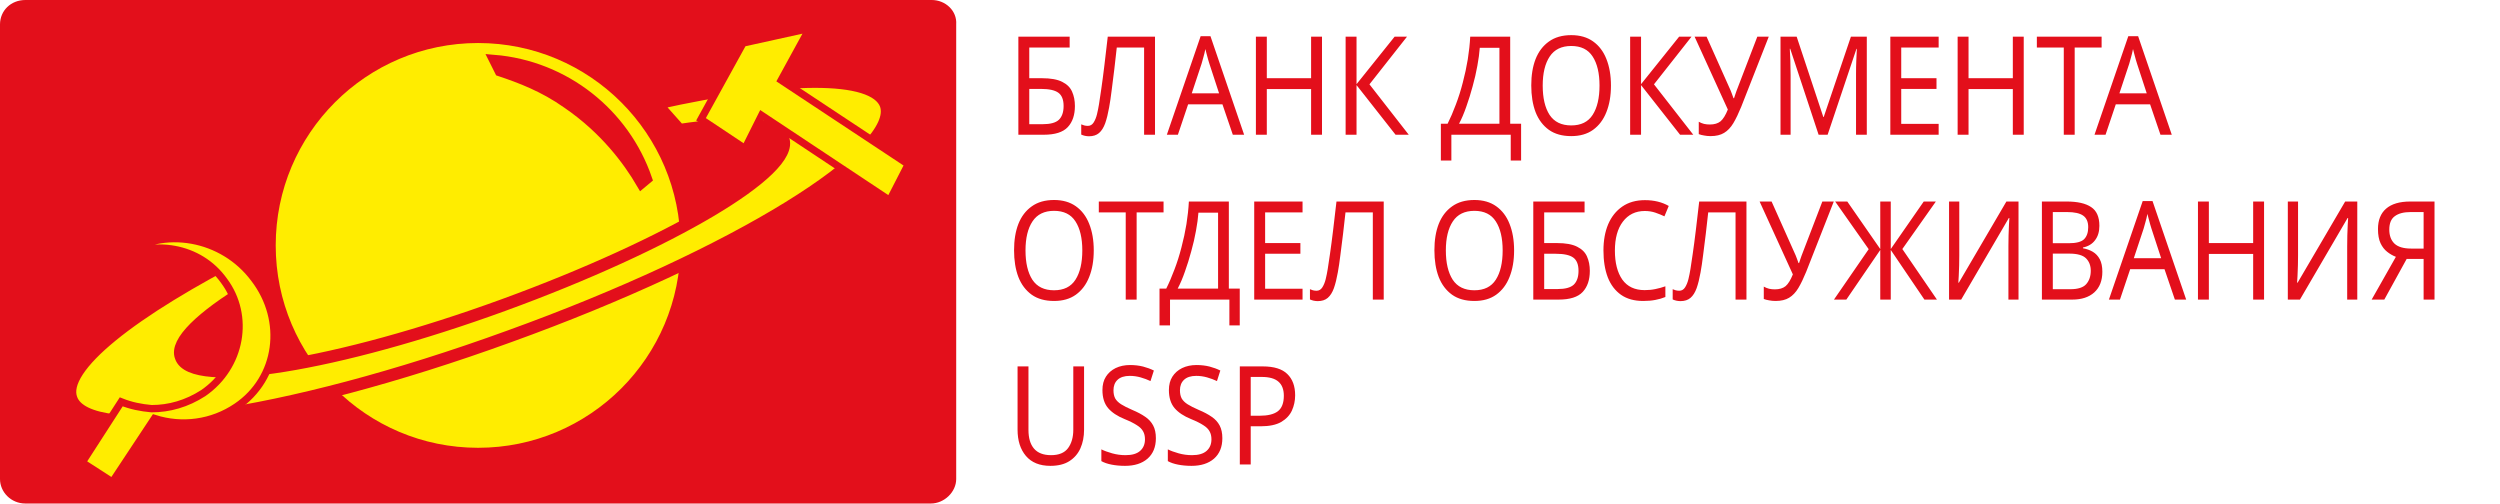
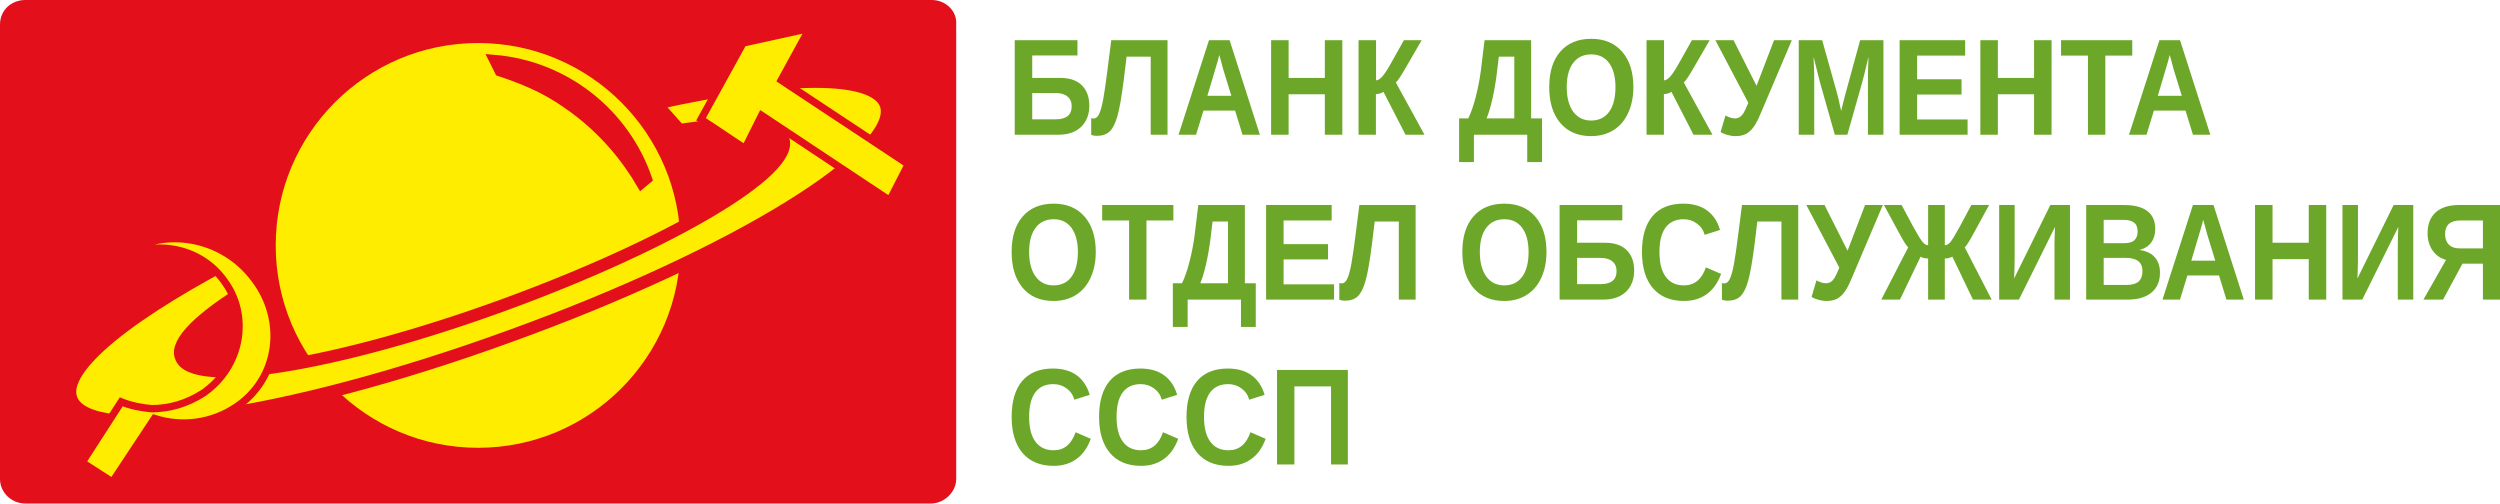
<svg xmlns="http://www.w3.org/2000/svg" version="1.1" id="Слой_1" x="0px" y="0px" viewBox="0 0 255.7 51.5" style="enable-background:new 0 0 255.7 51.5;" xml:space="preserve">
-   <style type="text/css">
+   <defs id="defs6" />
+   <style type="text/css" id="style1">
	.st0{fill:#E30F1B;}
	.st1{fill:#FFED00;stroke:#E30F1B;stroke-width:3;stroke-miterlimit:10;}
	.st2{fill:#E30F1B;stroke:#E30F1B;stroke-miterlimit:10;}
	.st3{fill:#FFED00;stroke:#E30F1B;stroke-width:1.25;stroke-miterlimit:10;}
	.st4{fill:#FFED00;stroke:#E30F1B;stroke-width:0.75;stroke-miterlimit:10;}
	.st5{font-family:'Arial-BoldMT';}
	.st6{font-size:14.053px;}
+ 	.st7{fill:#6ca729;}
</style>
-   <path class="st0" d="M95.3,0H2.6C1.1,0,0,1.1,0,2.5V49c0,1.3,1.1,2.5,2.6,2.5h92.6c1.4,0,2.6-1.2,2.6-2.5V2.5  C97.9,1.1,96.7,0,95.3,0z" />
-   <circle class="st1" cx="48.9" cy="25.1" r="22.2" />
-   <path class="st2" d="M51.1,7.3c2.1,0.7,4.5,1.6,6.9,3.3c3.8,2.6,6.2,5.8,7.6,8.2l0.6-0.5c-2.3-6.7-8.4-11.6-15.7-12.2L51.1,7.3z" />
-   <path class="st3" d="M52.1,34.4C29,42.8,9,45.6,7.3,40.8c-1.2-3.2,6.2-9,18.2-15.1l-0.1,3.8c-4.8,2.9-7.5,5.5-6.9,7  c1.1,3.3,16,0.9,33-5.3s29.9-13.8,28.6-17c-0.6-1.6-4.6-1.8-10.6-0.9l-2.4-2.7c13-2.9,22.3-3.1,23.5,0.1  C92.3,15.5,75.1,26.1,52.1,34.4z" />
-   <polygon class="st4" points="82.8,2.9 79.9,8.2 92.9,16.8 91,20.5 77.9,11.8 76.2,15.2 71.7,12.2 76,4.4 " />
-   <path class="st4" d="M24.2,41.6c-2.5,1.7-5.6,2.1-8.4,1.2l-4.3,6.5l-3.1-2l4-6.2l0,0c1,0.4,2,0.6,3.1,0.7c1.8,0,3.6-0.5,5.3-1.6  c3.9-2.7,4.8-7.9,2.1-11.5c-2.5-3.5-7.3-4.3-11.1-2.1c0.2-0.2,0.5-0.4,0.7-0.5c4.2-3,10.3-1.9,13.5,2.4  C29.3,32.8,28.5,38.7,24.2,41.6z" />
-   <text transform="matrix(0.8812 0 0 1 102.9609 13.7812)" class="st0 st5 st6">БЛАНК ДОКУМЕНТА </text>
-   <text transform="matrix(0.8812 0 0 1 102.9609 30.6426)" class="st0 st5 st6">ОТДЕЛ ОБСЛУЖИВАНИЯ </text>
-   <text transform="matrix(0.8812 0 0 1 102.9609 47.5068)" class="st0 st5 st6">USSP</text>
+   <path class="st0" d="M95.3,0H2.6C1.1,0,0,1.1,0,2.5V49c0,1.3,1.1,2.5,2.6,2.5h92.6c1.4,0,2.6-1.2,2.6-2.5V2.5 C97.9,1.1,96.7,0,95.3,0z" id="path1" />
+   <circle class="st1" cx="48.9" cy="25.1" r="22.2" id="circle1" />
+   <path class="st2" d="M51.1,7.3c2.1,0.7,4.5,1.6,6.9,3.3c3.8,2.6,6.2,5.8,7.6,8.2l0.6-0.5c-2.3-6.7-8.4-11.6-15.7-12.2L51.1,7.3z" id="path2" />
+   <path class="st3" d="M52.1,34.4C29,42.8,9,45.6,7.3,40.8c-1.2-3.2,6.2-9,18.2-15.1l-0.1,3.8c-4.8,2.9-7.5,5.5-6.9,7 c1.1,3.3,16,0.9,33-5.3s29.9-13.8,28.6-17c-0.6-1.6-4.6-1.8-10.6-0.9l-2.4-2.7c13-2.9,22.3-3.1,23.5,0.1 C92.3,15.5,75.1,26.1,52.1,34.4z" id="path3" />
+   <polygon class="st4" points="82.8,2.9 79.9,8.2 92.9,16.8 91,20.5 77.9,11.8 76.2,15.2 71.7,12.2 76,4.4 " id="polygon3" />
+   <path class="st4" d="M24.2,41.6c-2.5,1.7-5.6,2.1-8.4,1.2l-4.3,6.5l-3.1-2l4-6.2l0,0c1,0.4,2,0.6,3.1,0.7c1.8,0,3.6-0.5,5.3-1.6 c3.9-2.7,4.8-7.9,2.1-11.5c-2.5-3.5-7.3-4.3-11.1-2.1c0.2-0.2,0.5-0.4,0.7-0.5c4.2-3,10.3-1.9,13.5,2.4 C29.3,32.8,28.5,38.7,24.2,41.6z" id="path4" />
+   <text transform="matrix(0.8812 0 0 1 102.9609 13.7812)" class="st7 st5 st6" id="text4" style="-inkscape-font-specification:'Arial, Bold';font-family:Arial;font-weight:bold;font-style:normal;font-stretch:normal;font-variant:normal;font-size:14.053px;font-variant-ligatures:normal;font-variant-caps:normal;font-variant-numeric:normal;font-variant-east-asian:normal">БЛАНК ДОКУМЕНТА </text>
+   <text transform="matrix(0.8812 0 0 1 102.9609 30.6426)" class="st7 st5 st6" id="text5" style="-inkscape-font-specification:'Arial, Bold';font-family:Arial;font-weight:bold;font-style:normal;font-stretch:normal;font-variant:normal;font-size:14.053px;font-variant-ligatures:normal;font-variant-caps:normal;font-variant-numeric:normal;font-variant-east-asian:normal">ОТДЕЛ ОБСЛУЖИВАНИЯ </text>
+   <text transform="matrix(0.8812 0 0 1 102.9609 47.5068)" class="st7 st5 st6" id="text6" style="-inkscape-font-specification:'Arial, Bold';font-family:Arial;font-weight:bold;font-style:normal;font-stretch:normal;font-variant:normal;font-size:14.053px;font-variant-ligatures:normal;font-variant-caps:normal;font-variant-numeric:normal;font-variant-east-asian:normal">СССП</text>
</svg>
